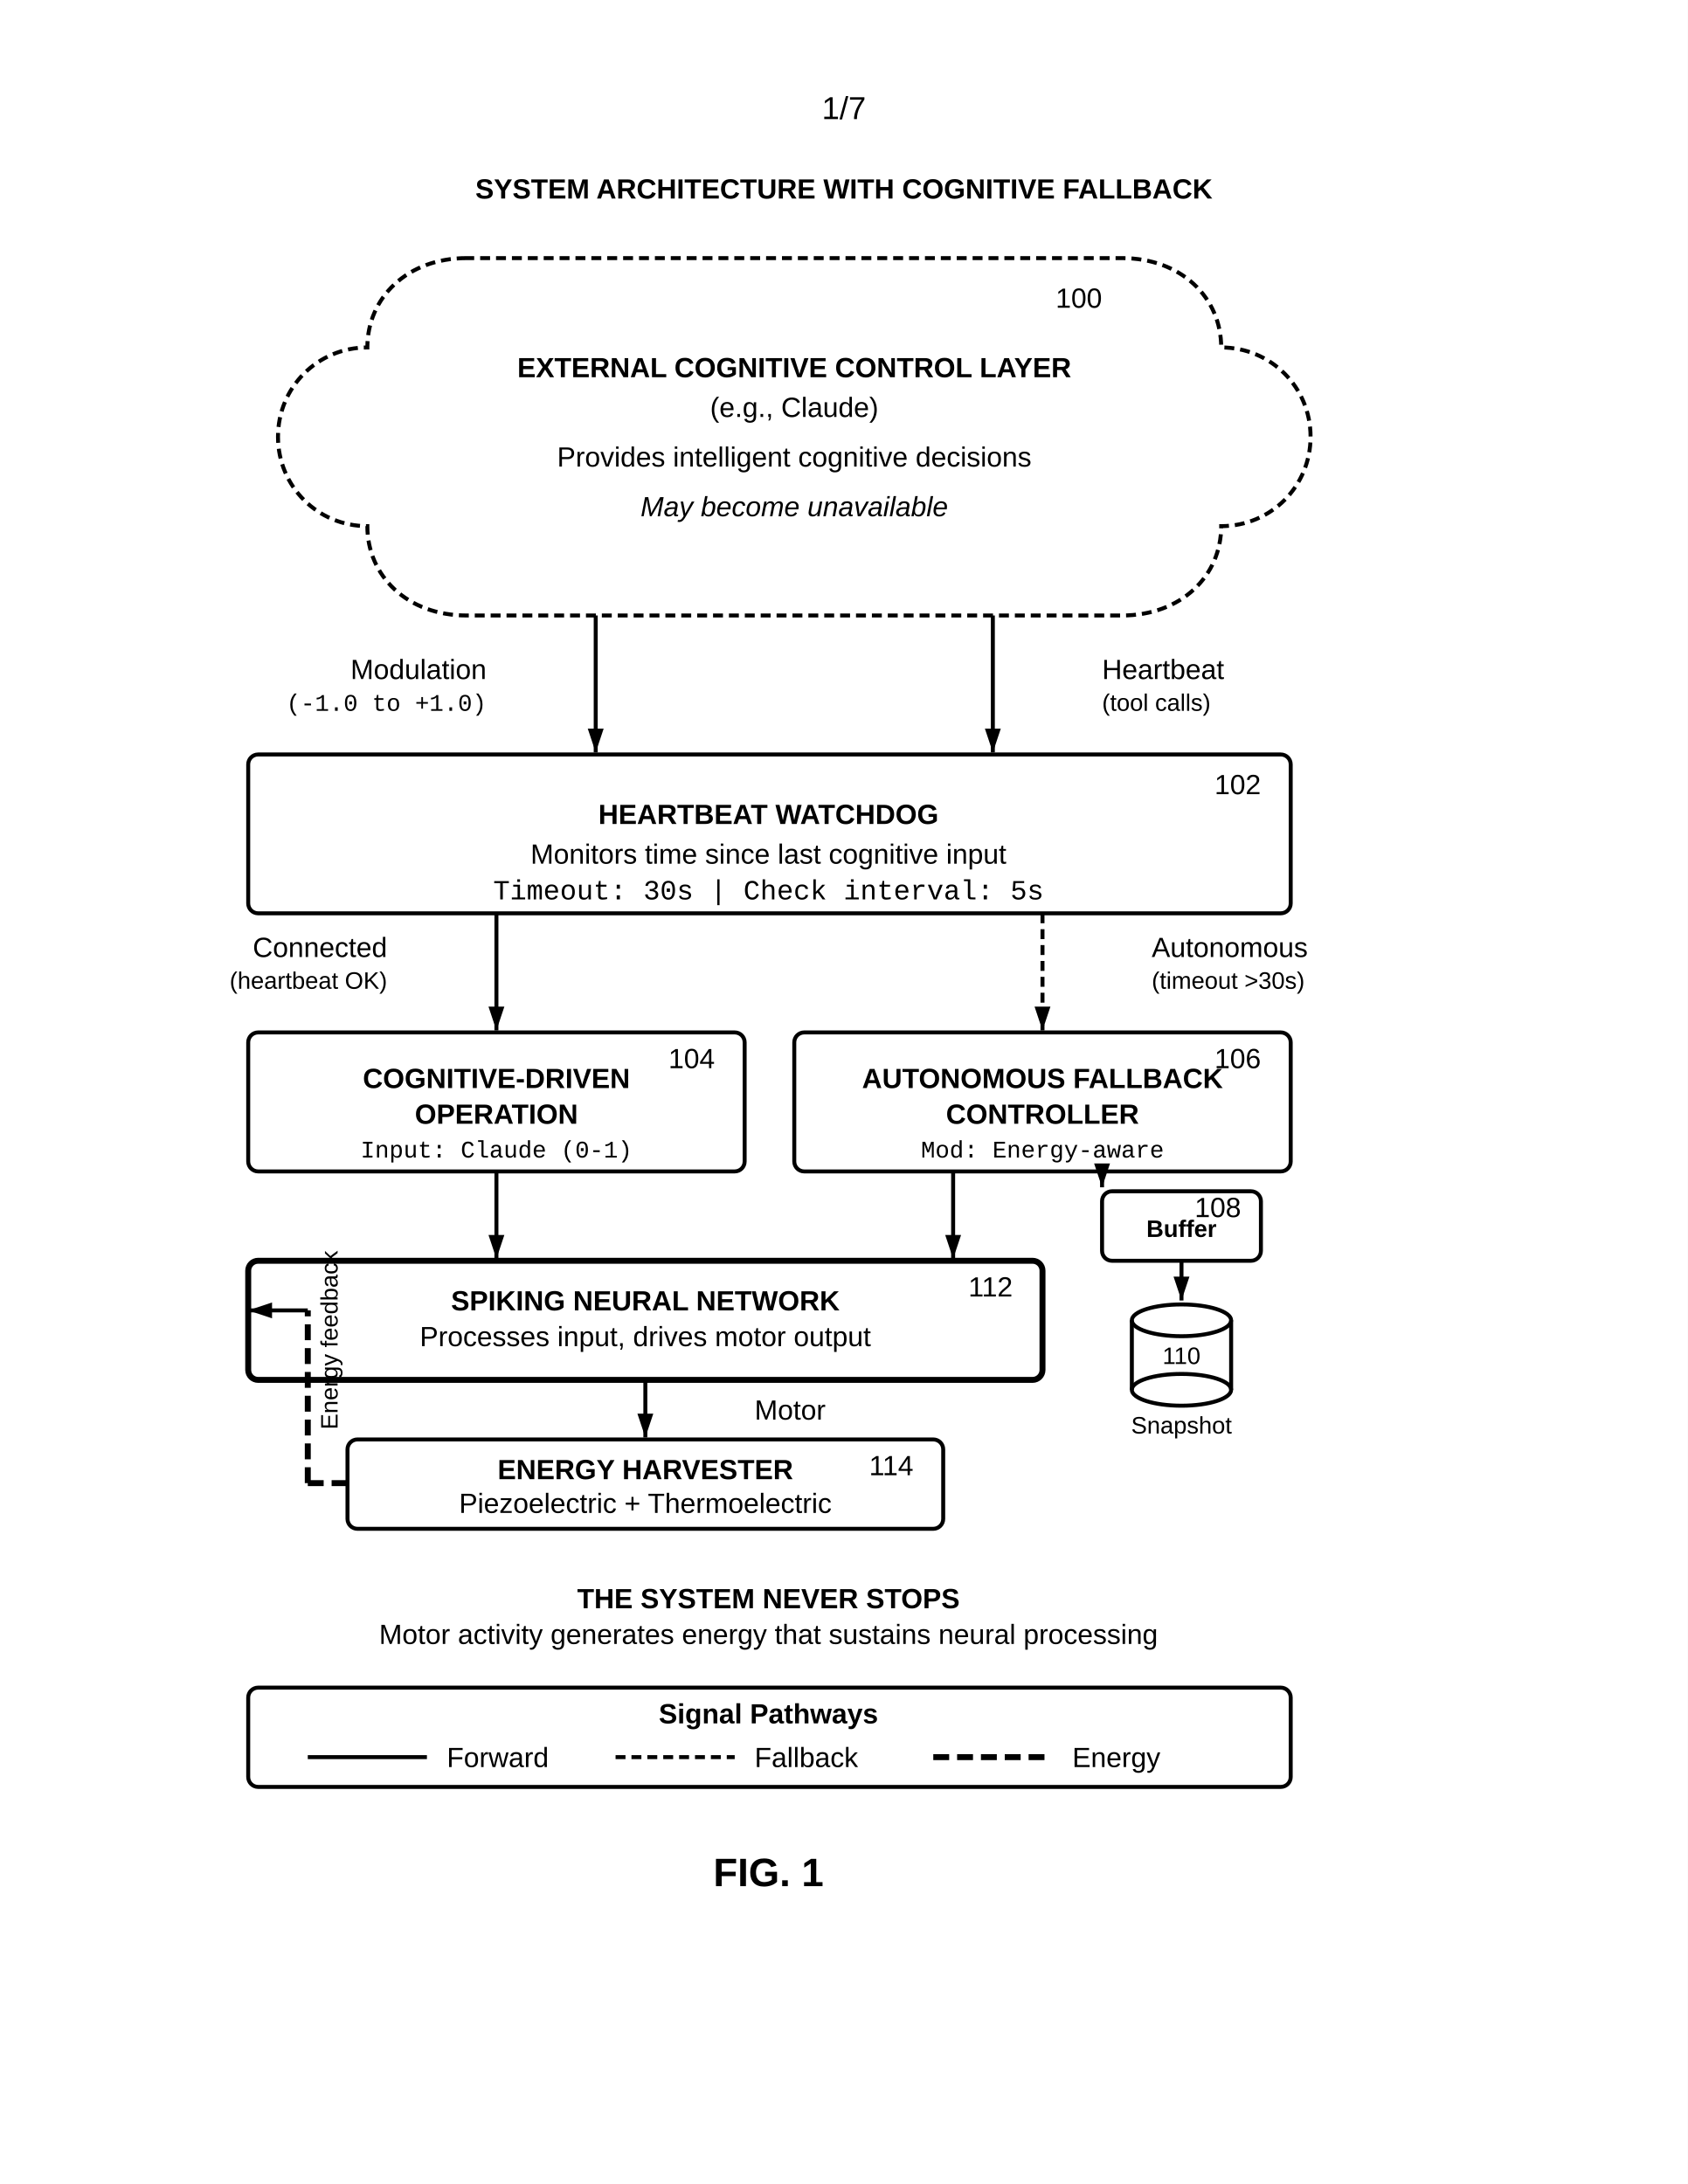
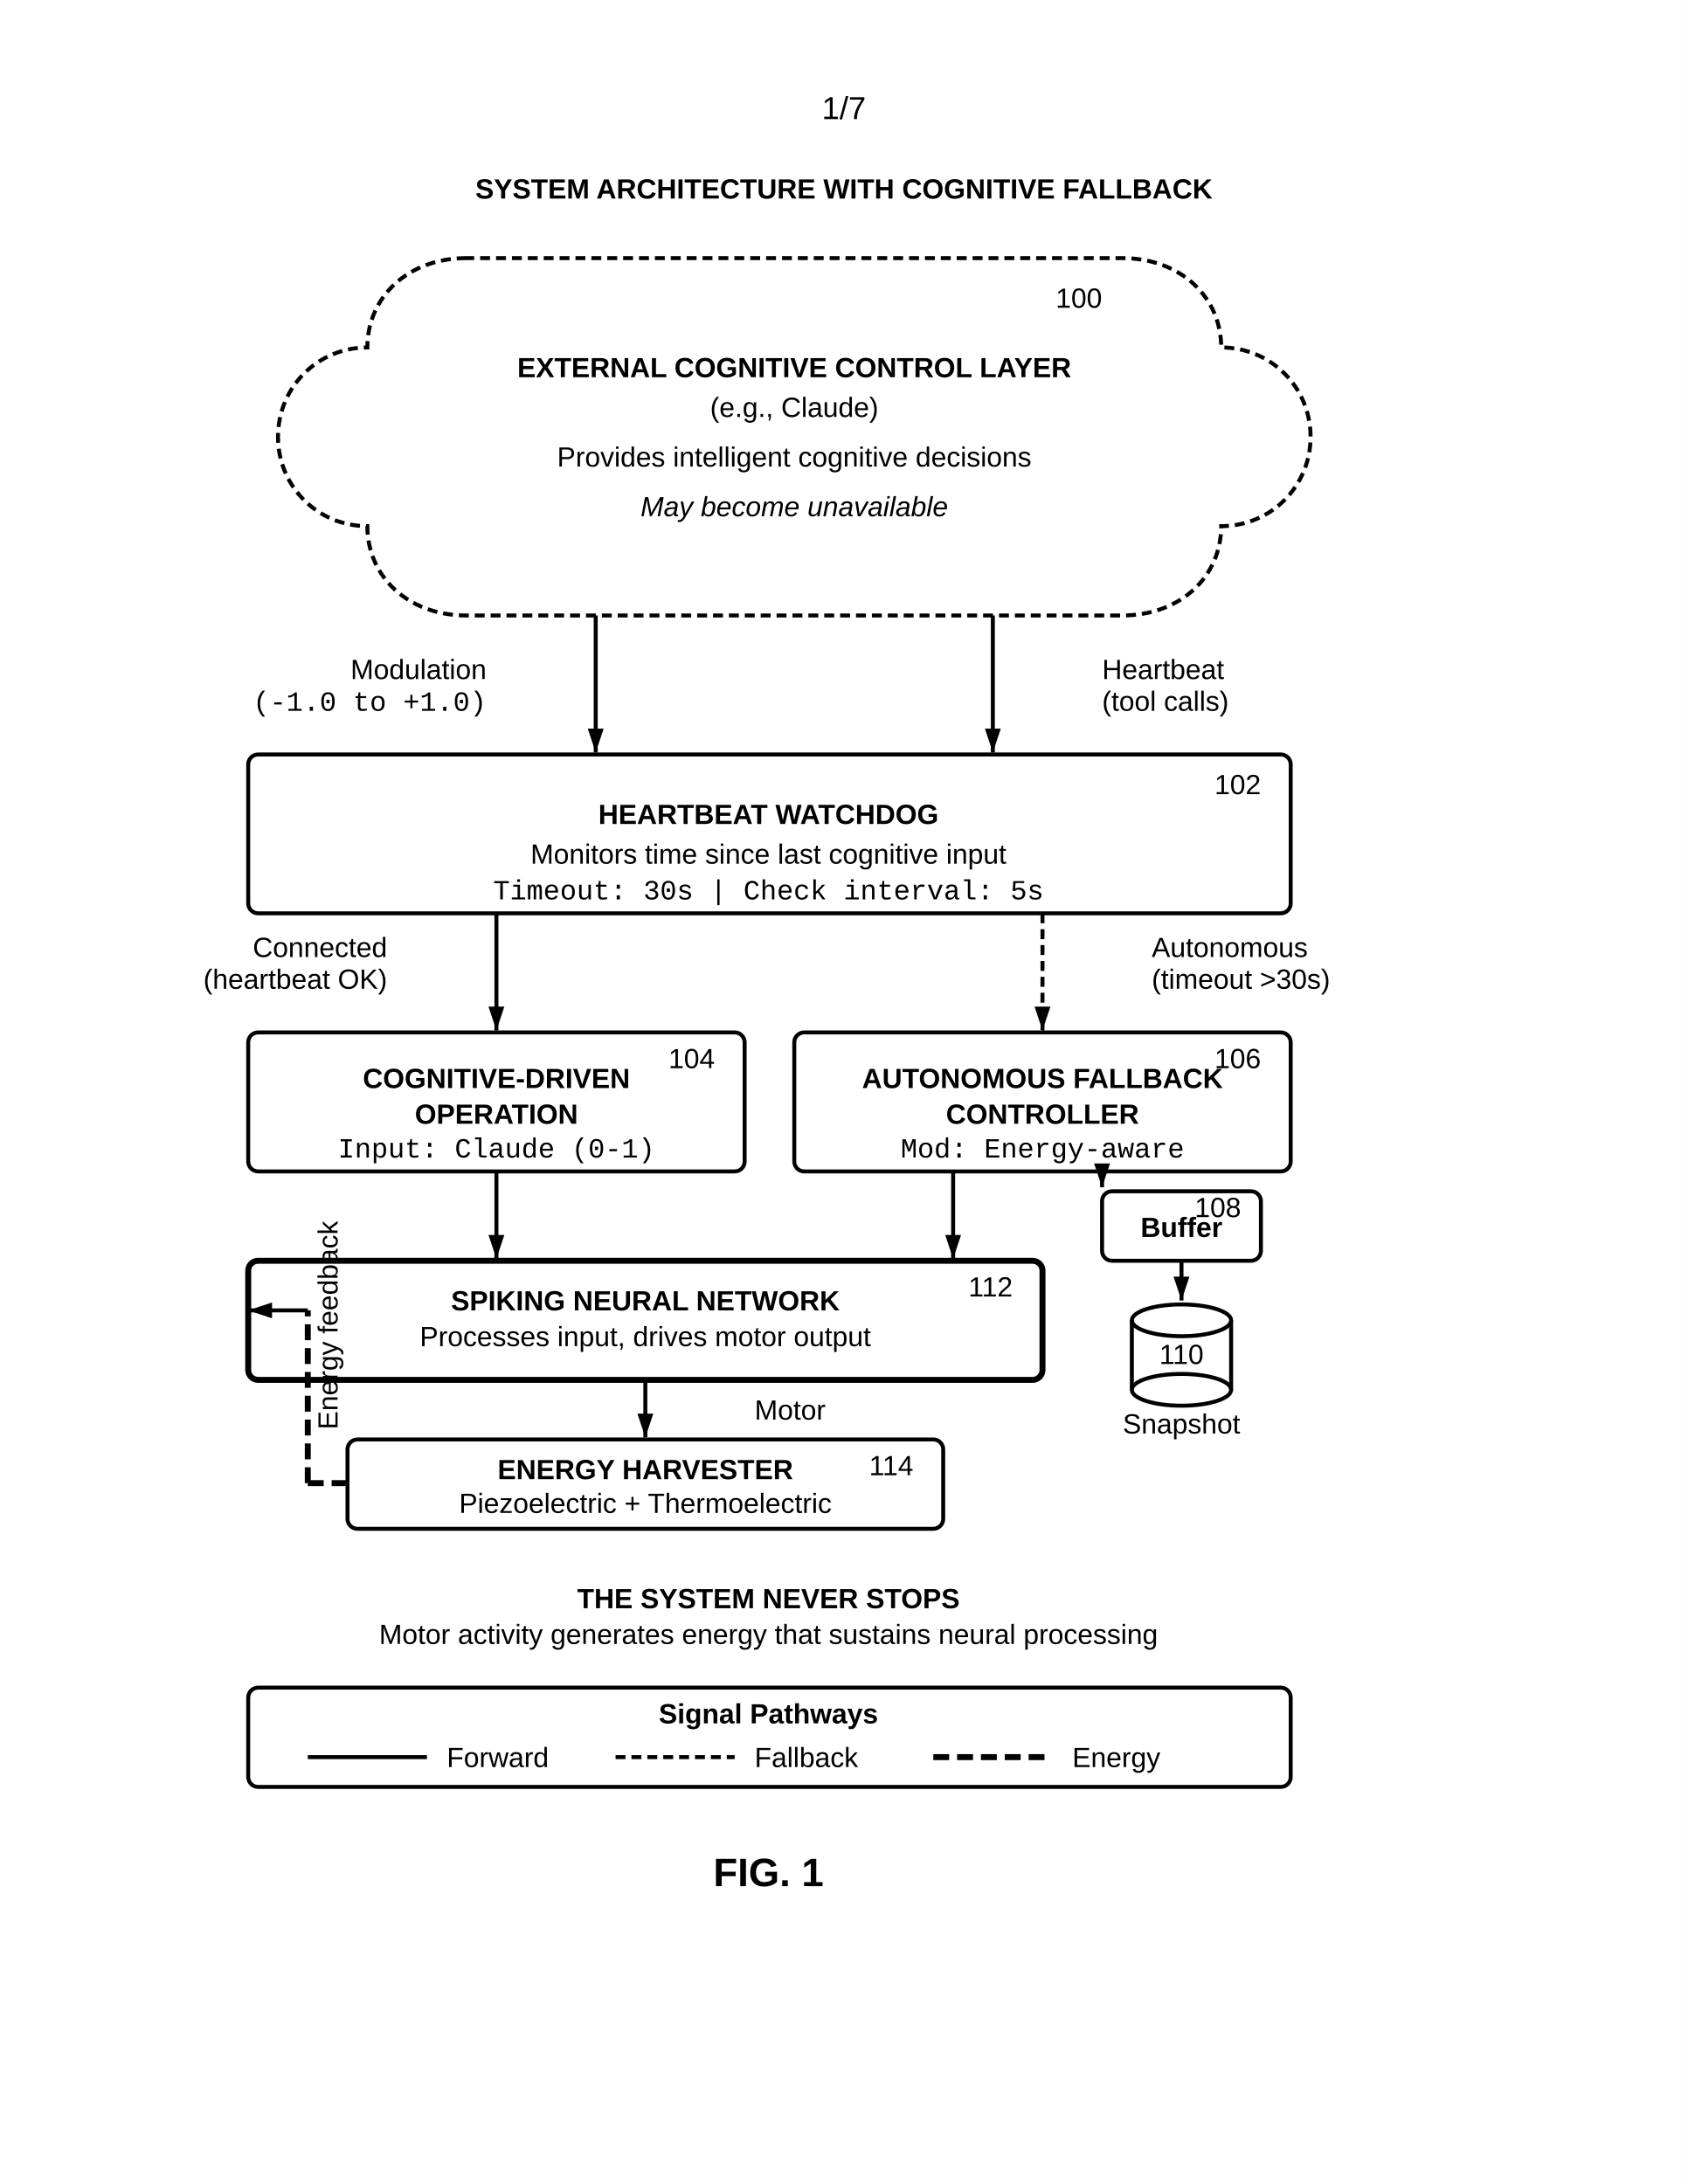
<svg xmlns="http://www.w3.org/2000/svg" width="8.5in" height="11in" viewBox="0 0 850 1100">
  <defs>
    <marker id="ah" markerWidth="6" markerHeight="4" refX="6" refY="2" orient="auto">
      <polygon points="0 0, 6 2, 0 4" fill="black" />
    </marker>
    <marker id="ah-light" markerWidth="6" markerHeight="4" refX="6" refY="2" orient="auto">
      <polygon points="0 0, 6 2, 0 4" fill="black" />
    </marker>
  </defs>
  <rect width="100%" height="100%" fill="white" />
  <text x="425" y="60" font-family="Arial, sans-serif" font-size="16" text-anchor="middle">1/7</text>
  <text x="425" y="100" font-family="Arial, sans-serif" font-size="14" font-weight="bold" text-anchor="middle">SYSTEM ARCHITECTURE WITH COGNITIVE FALLBACK</text>
  <path d="M235,130 C205,130 185,150 185,175 C160,175 140,195 140,220 C140,245 160,265 185,265 C185,290 205,310 235,310 L565,310 C595,310 615,290 615,265 C640,265 660,245 660,220 C660,195 640,175 615,175 C615,150 595,130 565,130 Z" fill="none" stroke="black" stroke-width="2" stroke-dasharray="5,3" />
  <text x="555" y="155" font-family="Arial, sans-serif" font-size="14" text-anchor="end">100</text>
  <text x="400" y="190" font-family="Arial, sans-serif" font-size="14" font-weight="bold" text-anchor="middle">EXTERNAL COGNITIVE CONTROL LAYER</text>
  <text x="400" y="210" font-family="Arial, sans-serif" font-size="14" text-anchor="middle">(e.g., Claude)</text>
  <text x="400" y="235" font-family="Arial, sans-serif" font-size="14" text-anchor="middle">Provides intelligent cognitive decisions</text>
  <text x="400" y="260" font-family="Arial, sans-serif" font-size="14" font-style="italic" text-anchor="middle">May become unavailable</text>
  <line x1="300" y1="310" x2="300" y2="379" stroke="black" stroke-width="2" marker-end="url(#ah)" />
  <text x="245" y="342" font-family="Arial, sans-serif" font-size="14" text-anchor="end">Modulation</text>
-   <text x="245" y="358" font-family="Courier New, monospace" font-size="12" text-anchor="end">(-1.0 to +1.0)</text>
+   <text x="245" y="358" font-family="Courier New, monospace" font-size="14" text-anchor="end">(-1.0 to +1.0)</text>
  <line x1="500" y1="310" x2="500" y2="379" stroke="black" stroke-width="2" marker-end="url(#ah)" />
  <text x="555" y="342" font-family="Arial, sans-serif" font-size="14" text-anchor="start">Heartbeat</text>
-   <text x="555" y="358" font-family="Arial, sans-serif" font-size="12" text-anchor="start">(tool calls)</text>
+   <text x="555" y="358" font-family="Arial, sans-serif" font-size="14" text-anchor="start">(tool calls)</text>
  <rect x="125" y="380" width="525" height="80" rx="5" fill="none" stroke="black" stroke-width="2" />
  <text x="635" y="400" font-family="Arial, sans-serif" font-size="14" text-anchor="end">102</text>
  <text x="387" y="415" font-family="Arial, sans-serif" font-size="14" font-weight="bold" text-anchor="middle">HEARTBEAT WATCHDOG</text>
  <text x="387" y="435" font-family="Arial, sans-serif" font-size="14" text-anchor="middle">Monitors time since last cognitive input</text>
  <text x="387" y="453" font-family="Courier New, monospace" font-size="14" text-anchor="middle">Timeout: 30s | Check interval: 5s</text>
  <line x1="250" y1="460" x2="250" y2="519" stroke="black" stroke-width="2" marker-end="url(#ah)" />
  <text x="195" y="482" font-family="Arial, sans-serif" font-size="14" text-anchor="end">Connected</text>
-   <text x="195" y="498" font-family="Arial, sans-serif" font-size="12" text-anchor="end">(heartbeat OK)</text>
+   <text x="195" y="498" font-family="Arial, sans-serif" font-size="14" text-anchor="end">(heartbeat OK)</text>
  <line x1="525" y1="460" x2="525" y2="519" stroke="black" stroke-width="2" stroke-dasharray="5,3" marker-end="url(#ah)" />
  <text x="580" y="482" font-family="Arial, sans-serif" font-size="14" text-anchor="start">Autonomous</text>
-   <text x="580" y="498" font-family="Arial, sans-serif" font-size="12" text-anchor="start">(timeout &gt;30s)</text>
+   <text x="580" y="498" font-family="Arial, sans-serif" font-size="14" text-anchor="start">(timeout &gt;30s)</text>
  <rect x="125" y="520" width="250" height="70" rx="5" fill="none" stroke="black" stroke-width="2" />
  <text x="360" y="538" font-family="Arial, sans-serif" font-size="14" text-anchor="end">104</text>
  <text x="250" y="548" font-family="Arial, sans-serif" font-size="14" font-weight="bold" text-anchor="middle">COGNITIVE-DRIVEN</text>
  <text x="250" y="566" font-family="Arial, sans-serif" font-size="14" font-weight="bold" text-anchor="middle">OPERATION</text>
-   <text x="250" y="583" font-family="Courier New, monospace" font-size="12" text-anchor="middle">Input: Claude (0-1)</text>
+   <text x="250" y="583" font-family="Courier New, monospace" font-size="14" text-anchor="middle">Input: Claude (0-1)</text>
  <rect x="400" y="520" width="250" height="70" rx="5" fill="none" stroke="black" stroke-width="2" />
  <text x="635" y="538" font-family="Arial, sans-serif" font-size="14" text-anchor="end">106</text>
  <text x="525" y="548" font-family="Arial, sans-serif" font-size="14" font-weight="bold" text-anchor="middle">AUTONOMOUS FALLBACK</text>
  <text x="525" y="566" font-family="Arial, sans-serif" font-size="14" font-weight="bold" text-anchor="middle">CONTROLLER</text>
-   <text x="525" y="583" font-family="Courier New, monospace" font-size="12" text-anchor="middle">Mod: Energy-aware</text>
+   <text x="525" y="583" font-family="Courier New, monospace" font-size="14" text-anchor="middle">Mod: Energy-aware</text>
  <line x1="250" y1="590" x2="250" y2="634" stroke="black" stroke-width="2" marker-end="url(#ah)" />
  <line x1="480" y1="590" x2="480" y2="634" stroke="black" stroke-width="2" marker-end="url(#ah)" />
  <rect x="555" y="600" width="80" height="35" rx="5" fill="none" stroke="black" stroke-width="2" />
  <text x="625" y="613" font-family="Arial, sans-serif" font-size="14" text-anchor="end">108</text>
-   <text x="595" y="623" font-family="Arial, sans-serif" font-size="12" font-weight="bold" text-anchor="middle">Buffer</text>
+   <text x="595" y="623" font-family="Arial, sans-serif" font-size="14" font-weight="bold" text-anchor="middle">Buffer</text>
  <line x1="555" y1="590" x2="555" y2="598" stroke="black" stroke-width="2" marker-end="url(#ah)" />
  <ellipse cx="595" cy="665" rx="25" ry="8" fill="none" stroke="black" stroke-width="2" />
  <line x1="570" y1="665" x2="570" y2="700" stroke="black" stroke-width="2" />
  <line x1="620" y1="665" x2="620" y2="700" stroke="black" stroke-width="2" />
  <ellipse cx="595" cy="700" rx="25" ry="8" fill="none" stroke="black" stroke-width="2" />
-   <text x="595" y="687" font-family="Arial, sans-serif" font-size="12" text-anchor="middle">110</text>
-   <text x="595" y="722" font-family="Arial, sans-serif" font-size="12" text-anchor="middle">Snapshot</text>
+   <text x="595" y="687" font-family="Arial, sans-serif" font-size="14" text-anchor="middle">110</text>
+   <text x="595" y="722" font-family="Arial, sans-serif" font-size="14" text-anchor="middle">Snapshot</text>
  <line x1="595" y1="635" x2="595" y2="655" stroke="black" stroke-width="2" marker-end="url(#ah)" />
  <rect x="125" y="635" width="400" height="60" rx="5" fill="none" stroke="black" stroke-width="3" />
  <text x="510" y="653" font-family="Arial, sans-serif" font-size="14" text-anchor="end">112</text>
  <text x="325" y="660" font-family="Arial, sans-serif" font-size="14" font-weight="bold" text-anchor="middle">SPIKING NEURAL NETWORK</text>
  <text x="325" y="678" font-family="Arial, sans-serif" font-size="14" text-anchor="middle">Processes input, drives motor output</text>
  <line x1="325" y1="695" x2="325" y2="724" stroke="black" stroke-width="2" marker-end="url(#ah)" />
  <text x="380" y="715" font-family="Arial, sans-serif" font-size="14" text-anchor="start">Motor</text>
  <rect x="175" y="725" width="300" height="45" rx="5" fill="none" stroke="black" stroke-width="2" />
  <text x="460" y="743" font-family="Arial, sans-serif" font-size="14" text-anchor="end">114</text>
  <text x="325" y="745" font-family="Arial, sans-serif" font-size="14" font-weight="bold" text-anchor="middle">ENERGY HARVESTER</text>
  <text x="325" y="762" font-family="Arial, sans-serif" font-size="14" text-anchor="middle">Piezoelectric + Thermoelectric</text>
  <line x1="175" y1="747" x2="155" y2="747" stroke="black" stroke-width="3" stroke-dasharray="8,4" />
  <line x1="155" y1="747" x2="155" y2="660" stroke="black" stroke-width="3" stroke-dasharray="8,4" />
  <line x1="155" y1="660" x2="125" y2="660" stroke="black" stroke-width="2" marker-end="url(#ah)" />
-   <text x="170" y="720" font-family="Arial, sans-serif" font-size="12" text-anchor="start" transform="rotate(-90, 170, 720)">Energy feedback</text>
+   <text x="170" y="720" font-family="Arial, sans-serif" font-size="14" text-anchor="start" transform="rotate(-90, 170, 720)">Energy feedback</text>
  <text x="387" y="810" font-family="Arial, sans-serif" font-size="14" font-weight="bold" text-anchor="middle">THE SYSTEM NEVER STOPS</text>
  <text x="387" y="828" font-family="Arial, sans-serif" font-size="14" text-anchor="middle">Motor activity generates energy that sustains neural processing</text>
  <rect x="125" y="850" width="525" height="50" rx="5" fill="none" stroke="black" stroke-width="2" />
  <text x="387" y="868" font-family="Arial, sans-serif" font-size="14" font-weight="bold" text-anchor="middle">Signal Pathways</text>
  <line x1="155" y1="885" x2="215" y2="885" stroke="black" stroke-width="2" />
  <text x="225" y="890" font-family="Arial, sans-serif" font-size="14" text-anchor="start">Forward</text>
  <line x1="310" y1="885" x2="370" y2="885" stroke="black" stroke-width="2" stroke-dasharray="5,3" />
  <text x="380" y="890" font-family="Arial, sans-serif" font-size="14" text-anchor="start">Fallback</text>
  <line x1="470" y1="885" x2="530" y2="885" stroke="black" stroke-width="3" stroke-dasharray="8,4" />
  <text x="540" y="890" font-family="Arial, sans-serif" font-size="14" text-anchor="start">Energy</text>
  <text x="387" y="950" font-family="Arial, sans-serif" font-size="20" font-weight="bold" text-anchor="middle">FIG. 1</text>
</svg>
